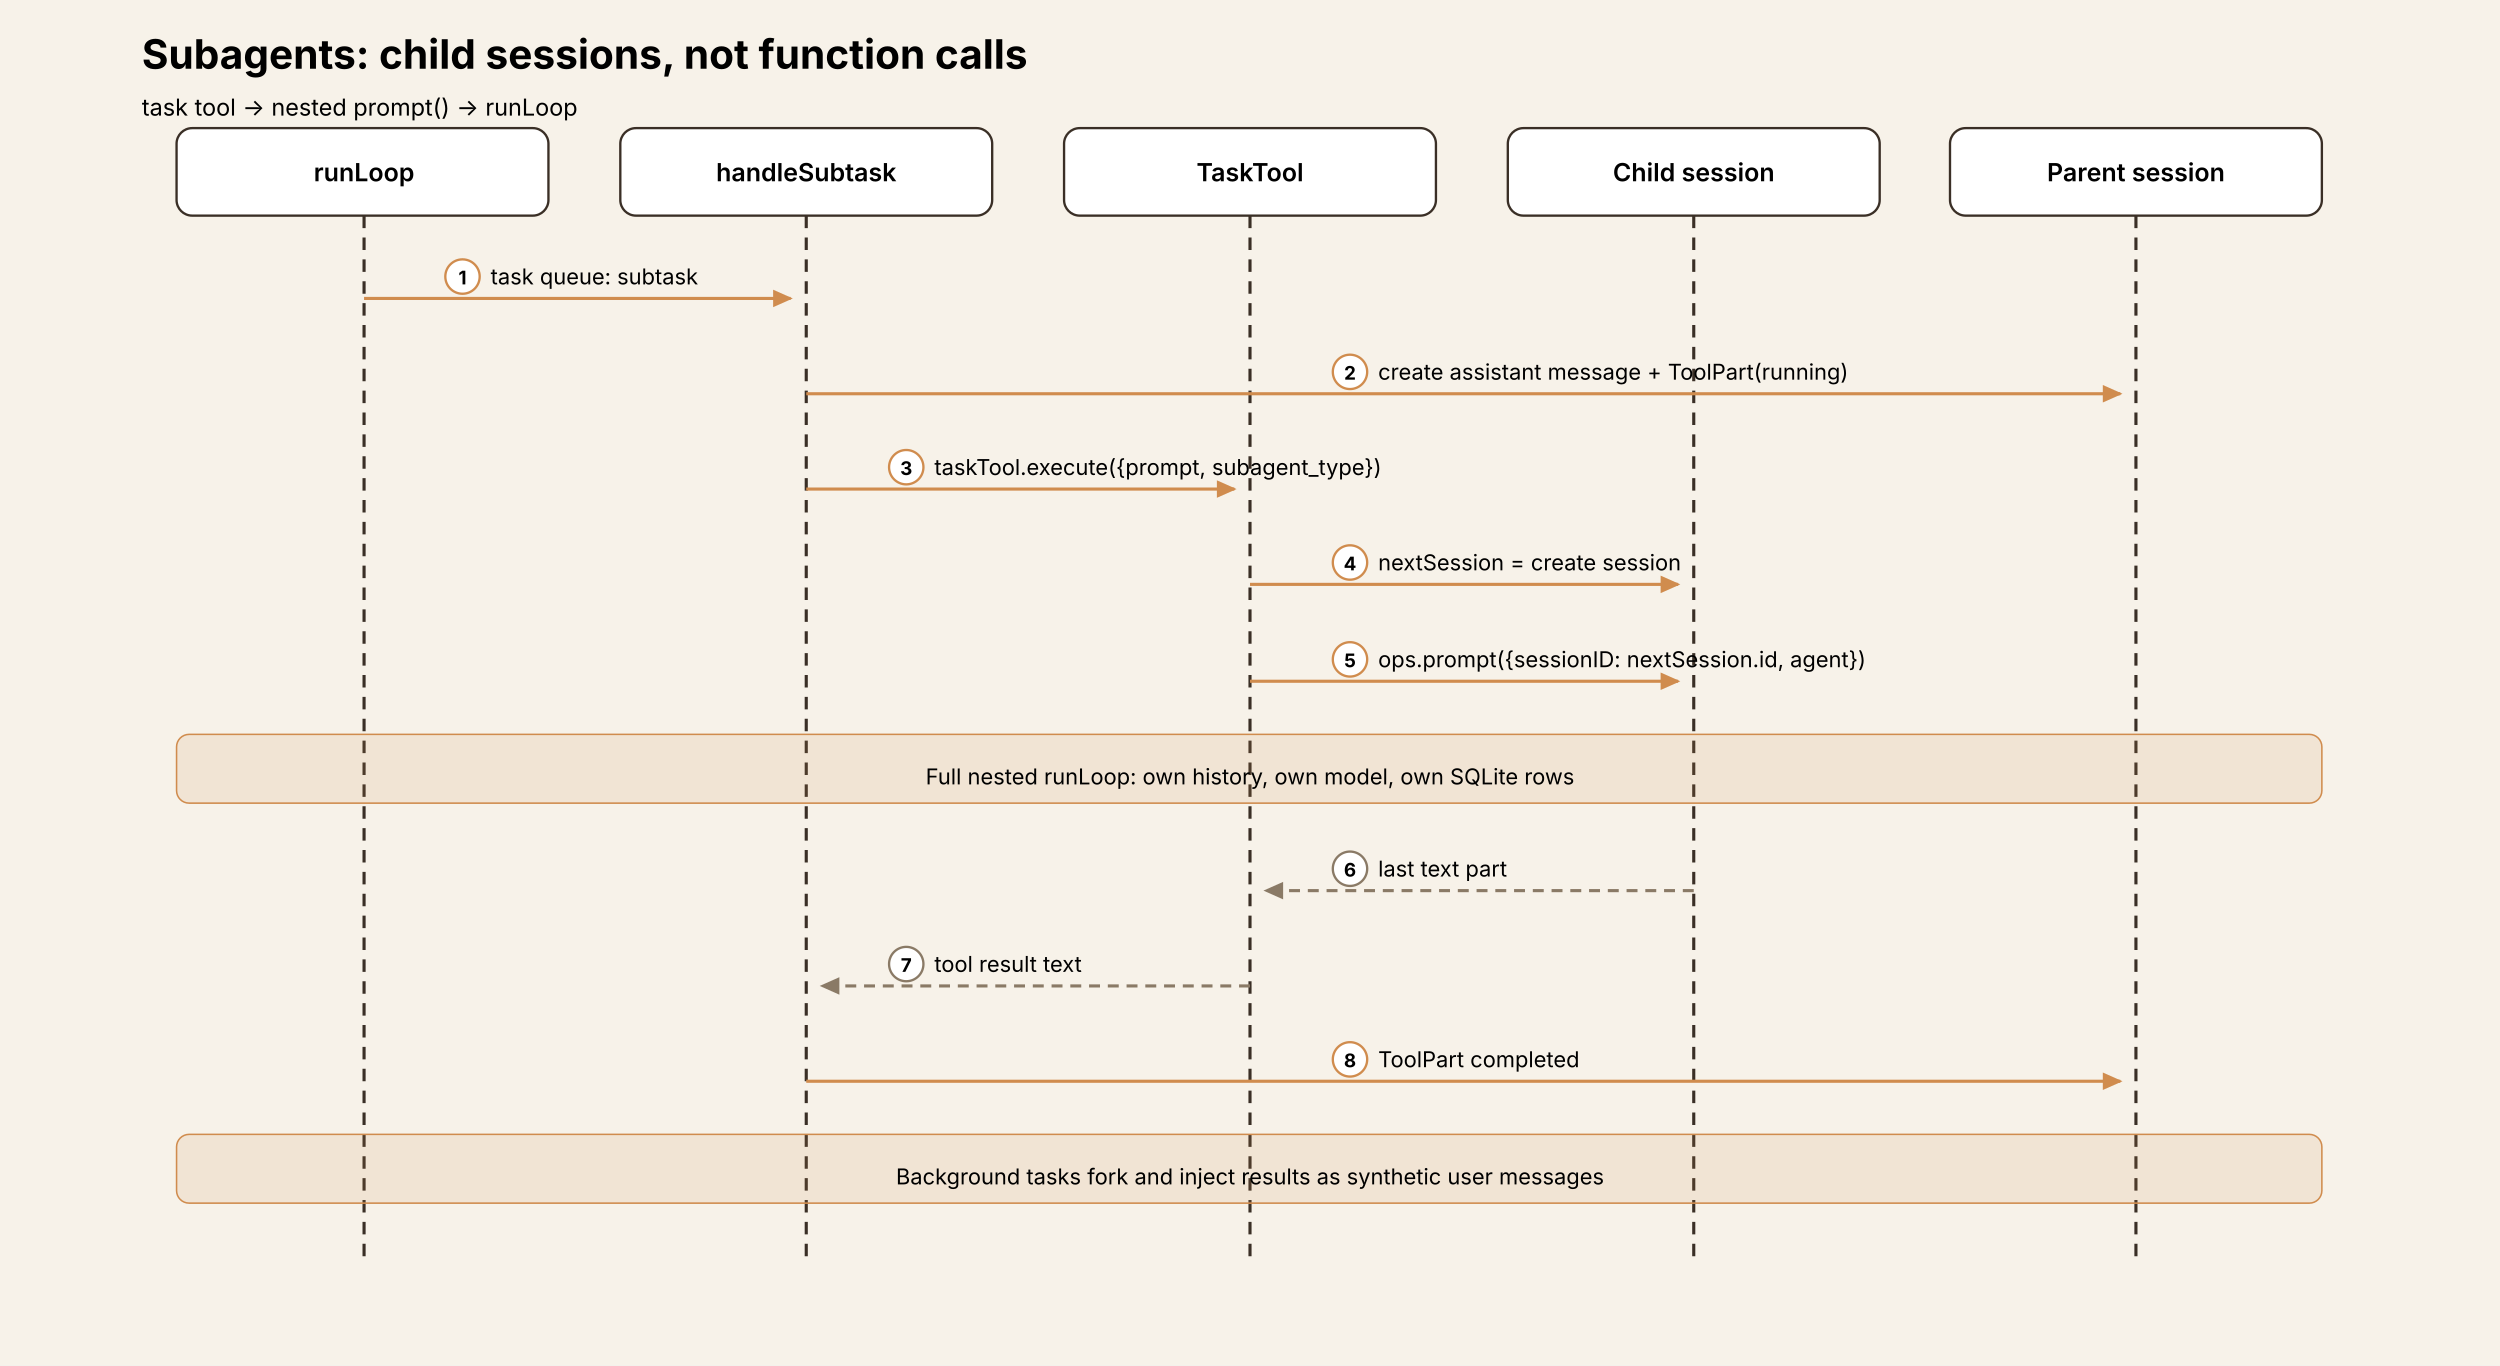
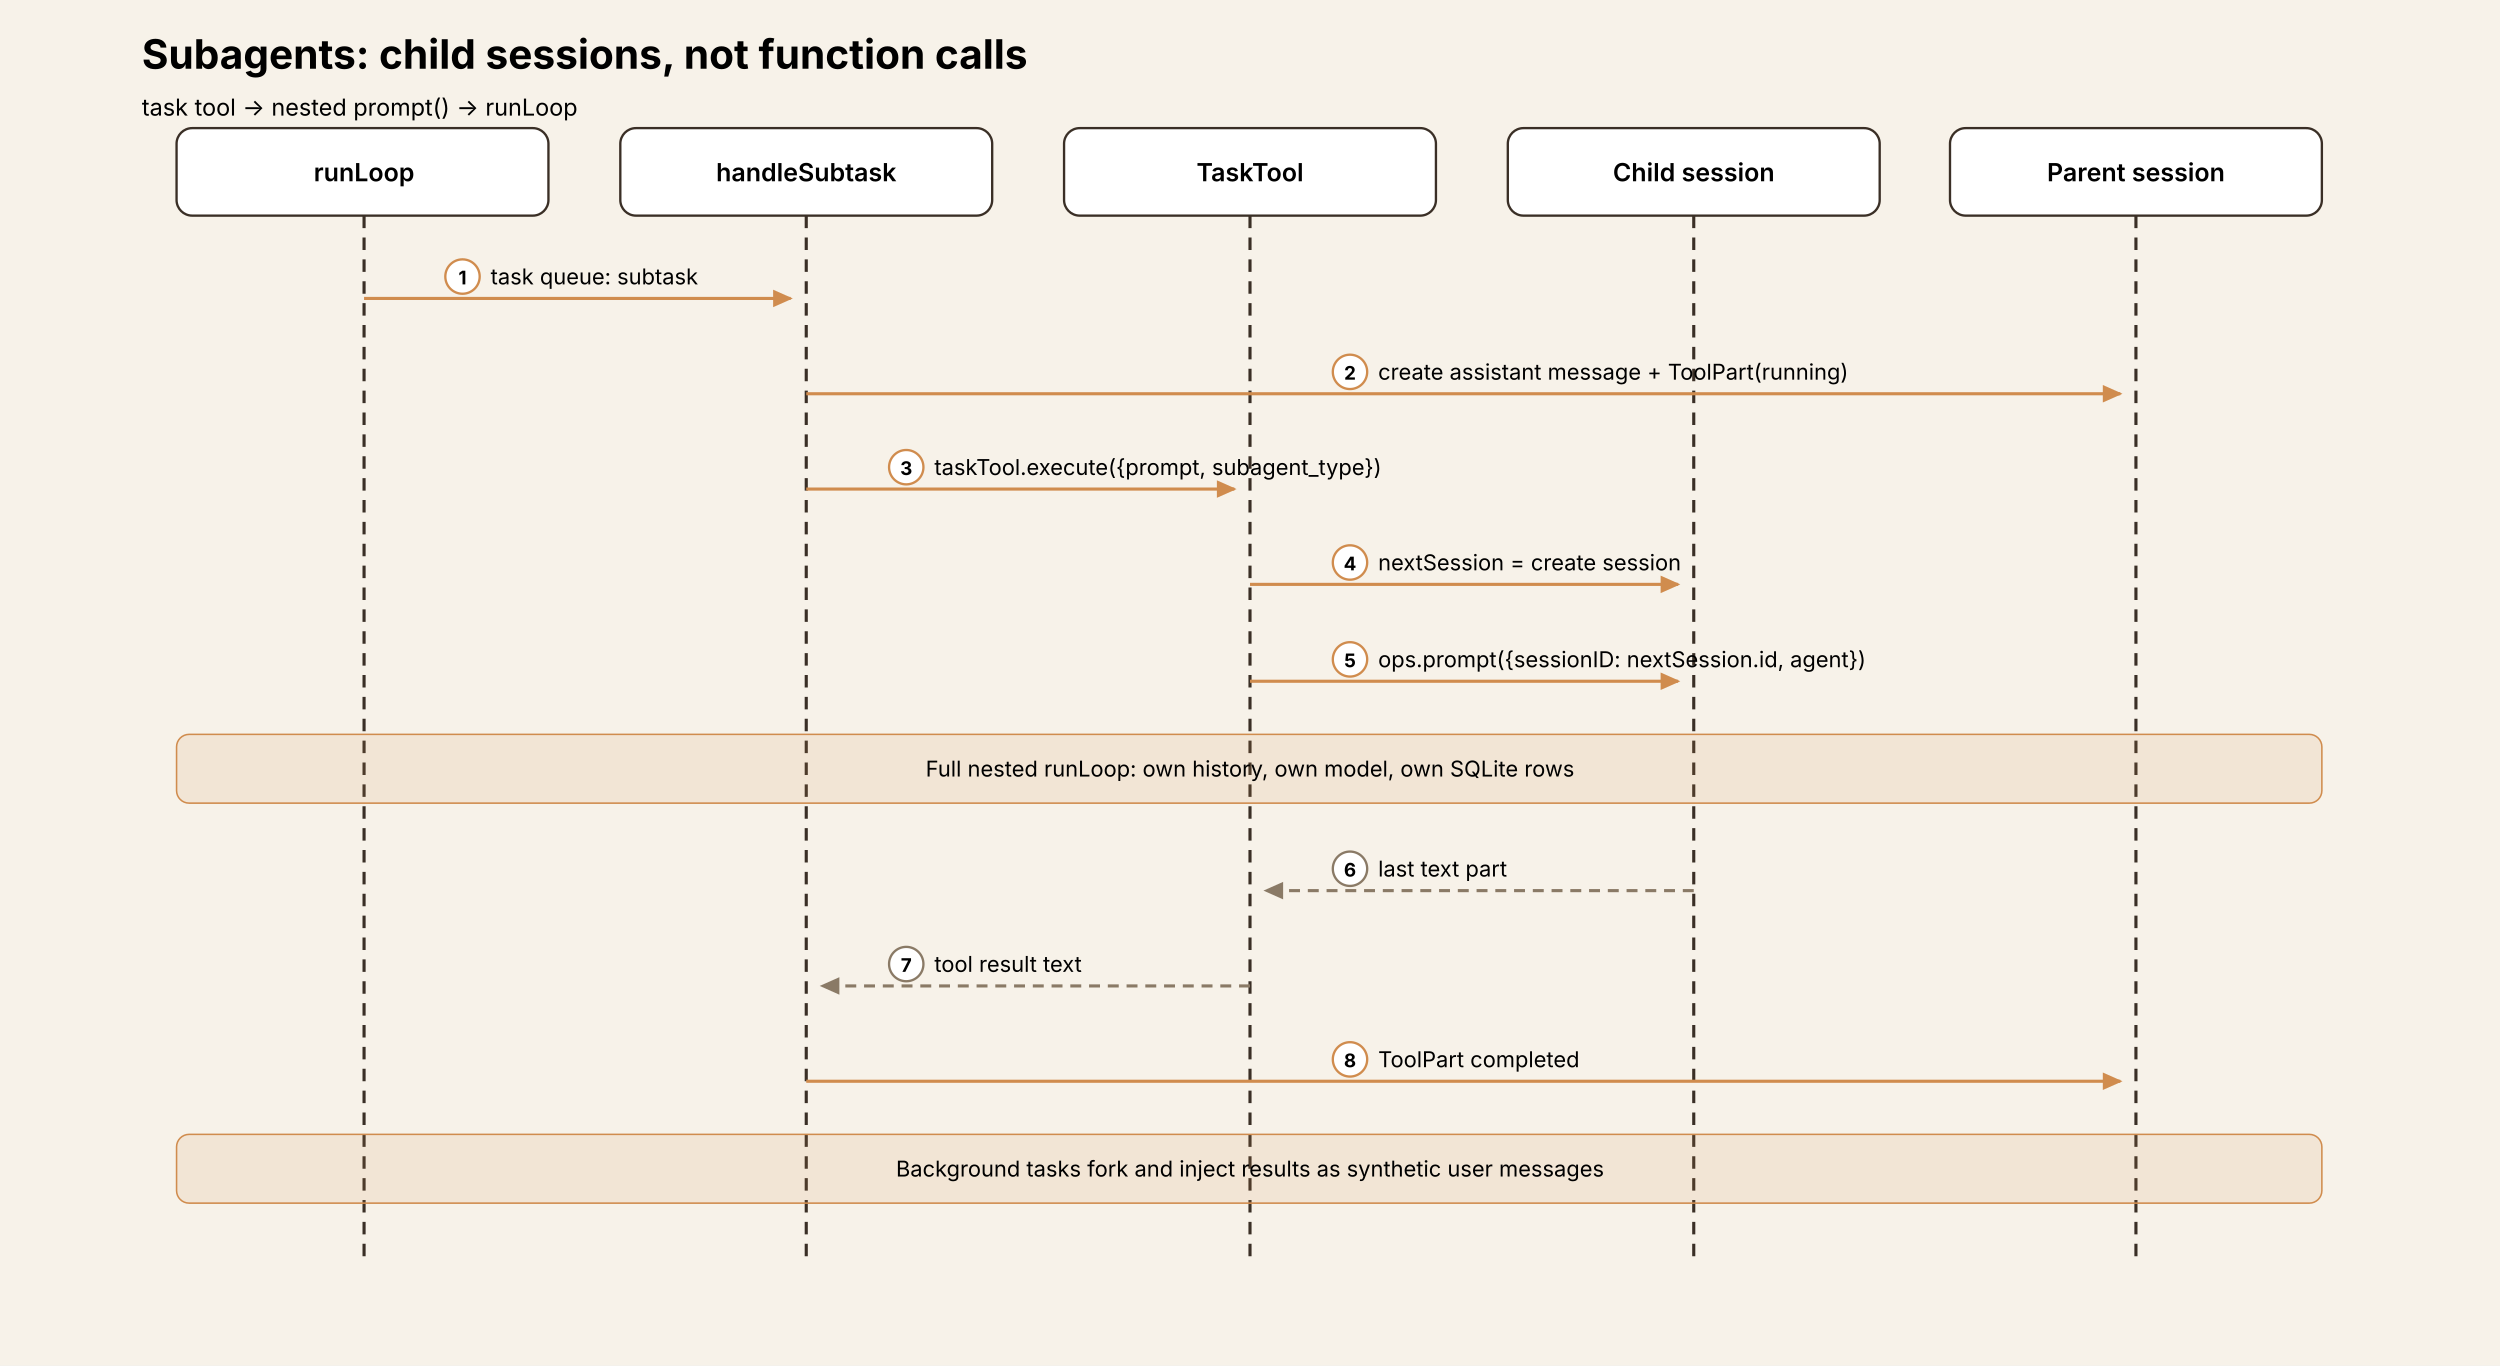
<svg xmlns="http://www.w3.org/2000/svg" viewBox="0 0 1600 874" width="1600" font-family="system-ui, -apple-system, sans-serif">
  <defs>
    <marker id="arrc" viewBox="0 0 10 10" refX="8" refY="5" markerWidth="7" markerHeight="7" orient="auto-start-reverse">
      <path d="M 0 1 L 9 5 L 0 9 z" fill="#d08c4e" />
    </marker>
    <marker id="arrr" viewBox="0 0 10 10" refX="8" refY="5" markerWidth="7" markerHeight="7" orient="auto-start-reverse">
      <path d="M 0 1 L 9 5 L 0 9 z" fill="#8a7a66" />
    </marker>
  </defs>
  <rect x="0" y="0" width="1600" height="874" fill="#f7f2e9" />
  <text x="90.78" y="44" font-size="26" font-weight="700" fill="#000000">Subagents: child sessions, not function calls</text>
  <text x="90.78" y="74" font-size="15" fill="#000000">task tool -&gt; nested prompt() -&gt; runLoop</text>
  <line x1="233" y1="110" x2="233" y2="806" stroke="#3a2f26" stroke-width="2" stroke-dasharray="8 6" />
  <rect x="113" y="82" width="238" height="56" rx="10" fill="#ffffff" stroke="#3a2f26" stroke-width="1.5" />
  <text x="233" y="116" text-anchor="middle" font-size="16" font-weight="600" fill="#000000">runLoop</text>
  <line x1="516" y1="110" x2="516" y2="806" stroke="#3a2f26" stroke-width="2" stroke-dasharray="8 6" />
  <rect x="397" y="82" width="238" height="56" rx="10" fill="#ffffff" stroke="#3a2f26" stroke-width="1.5" />
  <text x="516" y="116" text-anchor="middle" font-size="16" font-weight="600" fill="#000000">handleSubtask</text>
  <line x1="800" y1="110" x2="800" y2="806" stroke="#3a2f26" stroke-width="2" stroke-dasharray="8 6" />
  <rect x="681" y="82" width="238" height="56" rx="10" fill="#ffffff" stroke="#3a2f26" stroke-width="1.5" />
  <text x="800" y="116" text-anchor="middle" font-size="16" font-weight="600" fill="#000000">TaskTool</text>
  <line x1="1084" y1="110" x2="1084" y2="806" stroke="#3a2f26" stroke-width="2" stroke-dasharray="8 6" />
  <rect x="965" y="82" width="238" height="56" rx="10" fill="#ffffff" stroke="#3a2f26" stroke-width="1.5" />
  <text x="1084" y="116" text-anchor="middle" font-size="16" font-weight="600" fill="#000000">Child session</text>
  <line x1="1367" y1="110" x2="1367" y2="806" stroke="#3a2f26" stroke-width="2" stroke-dasharray="8 6" />
  <rect x="1248" y="82" width="238" height="56" rx="10" fill="#ffffff" stroke="#3a2f26" stroke-width="1.5" />
  <text x="1367" y="116" text-anchor="middle" font-size="16" font-weight="600" fill="#000000">Parent session</text>
  <line x1="233" y1="191" x2="506" y2="191" stroke="#d08c4e" stroke-width="2" marker-end="url(#arrc)" />
  <circle cx="296" cy="177" r="11" fill="#ffffff" stroke="#d08c4e" stroke-width="1.5" />
  <text x="296" y="182" text-anchor="middle" font-size="12" font-weight="700" fill="#000000">1</text>
  <text x="314" y="182" font-size="14" fill="#000000">task queue: subtask</text>
  <line x1="516" y1="252" x2="1357" y2="252" stroke="#d08c4e" stroke-width="2" marker-end="url(#arrc)" />
  <circle cx="864" cy="238" r="11" fill="#ffffff" stroke="#d08c4e" stroke-width="1.5" />
  <text x="864" y="243" text-anchor="middle" font-size="12" font-weight="700" fill="#000000">2</text>
  <text x="882" y="243" font-size="14" fill="#000000">create assistant message + ToolPart(running)</text>
  <line x1="516" y1="313" x2="790" y2="313" stroke="#d08c4e" stroke-width="2" marker-end="url(#arrc)" />
  <circle cx="580" cy="299" r="11" fill="#ffffff" stroke="#d08c4e" stroke-width="1.5" />
  <text x="580" y="304" text-anchor="middle" font-size="12" font-weight="700" fill="#000000">3</text>
  <text x="598" y="304" font-size="14" fill="#000000">taskTool.execute({prompt, subagent_type})</text>
  <line x1="800" y1="374" x2="1074" y2="374" stroke="#d08c4e" stroke-width="2" marker-end="url(#arrc)" />
  <circle cx="864" cy="360" r="11" fill="#ffffff" stroke="#d08c4e" stroke-width="1.5" />
  <text x="864" y="365" text-anchor="middle" font-size="12" font-weight="700" fill="#000000">4</text>
  <text x="882" y="365" font-size="14" fill="#000000">nextSession = create session</text>
  <line x1="800" y1="436" x2="1074" y2="436" stroke="#d08c4e" stroke-width="2" marker-end="url(#arrc)" />
  <circle cx="864" cy="422" r="11" fill="#ffffff" stroke="#d08c4e" stroke-width="1.5" />
  <text x="864" y="427" text-anchor="middle" font-size="12" font-weight="700" fill="#000000">5</text>
  <text x="882" y="427" font-size="14" fill="#000000">ops.prompt({sessionID: nextSession.id, agent})</text>
-   <rect x="113" y="470" width="1373" height="44" rx="8" fill="#d08c4e22" stroke="#d08c4e" stroke-width="1" />
-   <text x="800" y="502" text-anchor="middle" font-size="14" fill="#000000">Full nested runLoop: own history, own model, own SQLite rows</text>
+   <rect x="113" y="470" width="1373" height="44" rx="8" fill="#d08c4e" fill-opacity="0.13" stroke="#d08c4e" stroke-width="1" />
+   <text x="800" y="497" text-anchor="middle" font-size="14" fill="#000000">Full nested runLoop: own history, own model, own SQLite rows</text>
  <line x1="1084" y1="570" x2="810" y2="570" stroke="#8a7a66" stroke-width="2" stroke-dasharray="7 5" marker-end="url(#arrr)" />
  <circle cx="864" cy="556" r="11" fill="#ffffff" stroke="#8a7a66" stroke-width="1.5" />
  <text x="864" y="561" text-anchor="middle" font-size="12" font-weight="700" fill="#000000">6</text>
  <text x="882" y="561" font-size="14" fill="#000000">last text part</text>
  <line x1="800" y1="631" x2="526" y2="631" stroke="#8a7a66" stroke-width="2" stroke-dasharray="7 5" marker-end="url(#arrr)" />
  <circle cx="580" cy="617" r="11" fill="#ffffff" stroke="#8a7a66" stroke-width="1.5" />
  <text x="580" y="622" text-anchor="middle" font-size="12" font-weight="700" fill="#000000">7</text>
  <text x="598" y="622" font-size="14" fill="#000000">tool result text</text>
  <line x1="516" y1="692" x2="1357" y2="692" stroke="#d08c4e" stroke-width="2" marker-end="url(#arrc)" />
  <circle cx="864" cy="678" r="11" fill="#ffffff" stroke="#d08c4e" stroke-width="1.5" />
  <text x="864" y="683" text-anchor="middle" font-size="12" font-weight="700" fill="#000000">8</text>
  <text x="882" y="683" font-size="14" fill="#000000">ToolPart completed</text>
-   <rect x="113" y="726" width="1373" height="44" rx="8" fill="#d08c4e22" stroke="#d08c4e" stroke-width="1" />
-   <text x="800" y="758" text-anchor="middle" font-size="14" fill="#000000">Background tasks fork and inject results as synthetic user messages</text>
+   <rect x="113" y="726" width="1373" height="44" rx="8" fill="#d08c4e" fill-opacity="0.13" stroke="#d08c4e" stroke-width="1" />
+   <text x="800" y="753" text-anchor="middle" font-size="14" fill="#000000">Background tasks fork and inject results as synthetic user messages</text>
</svg>
